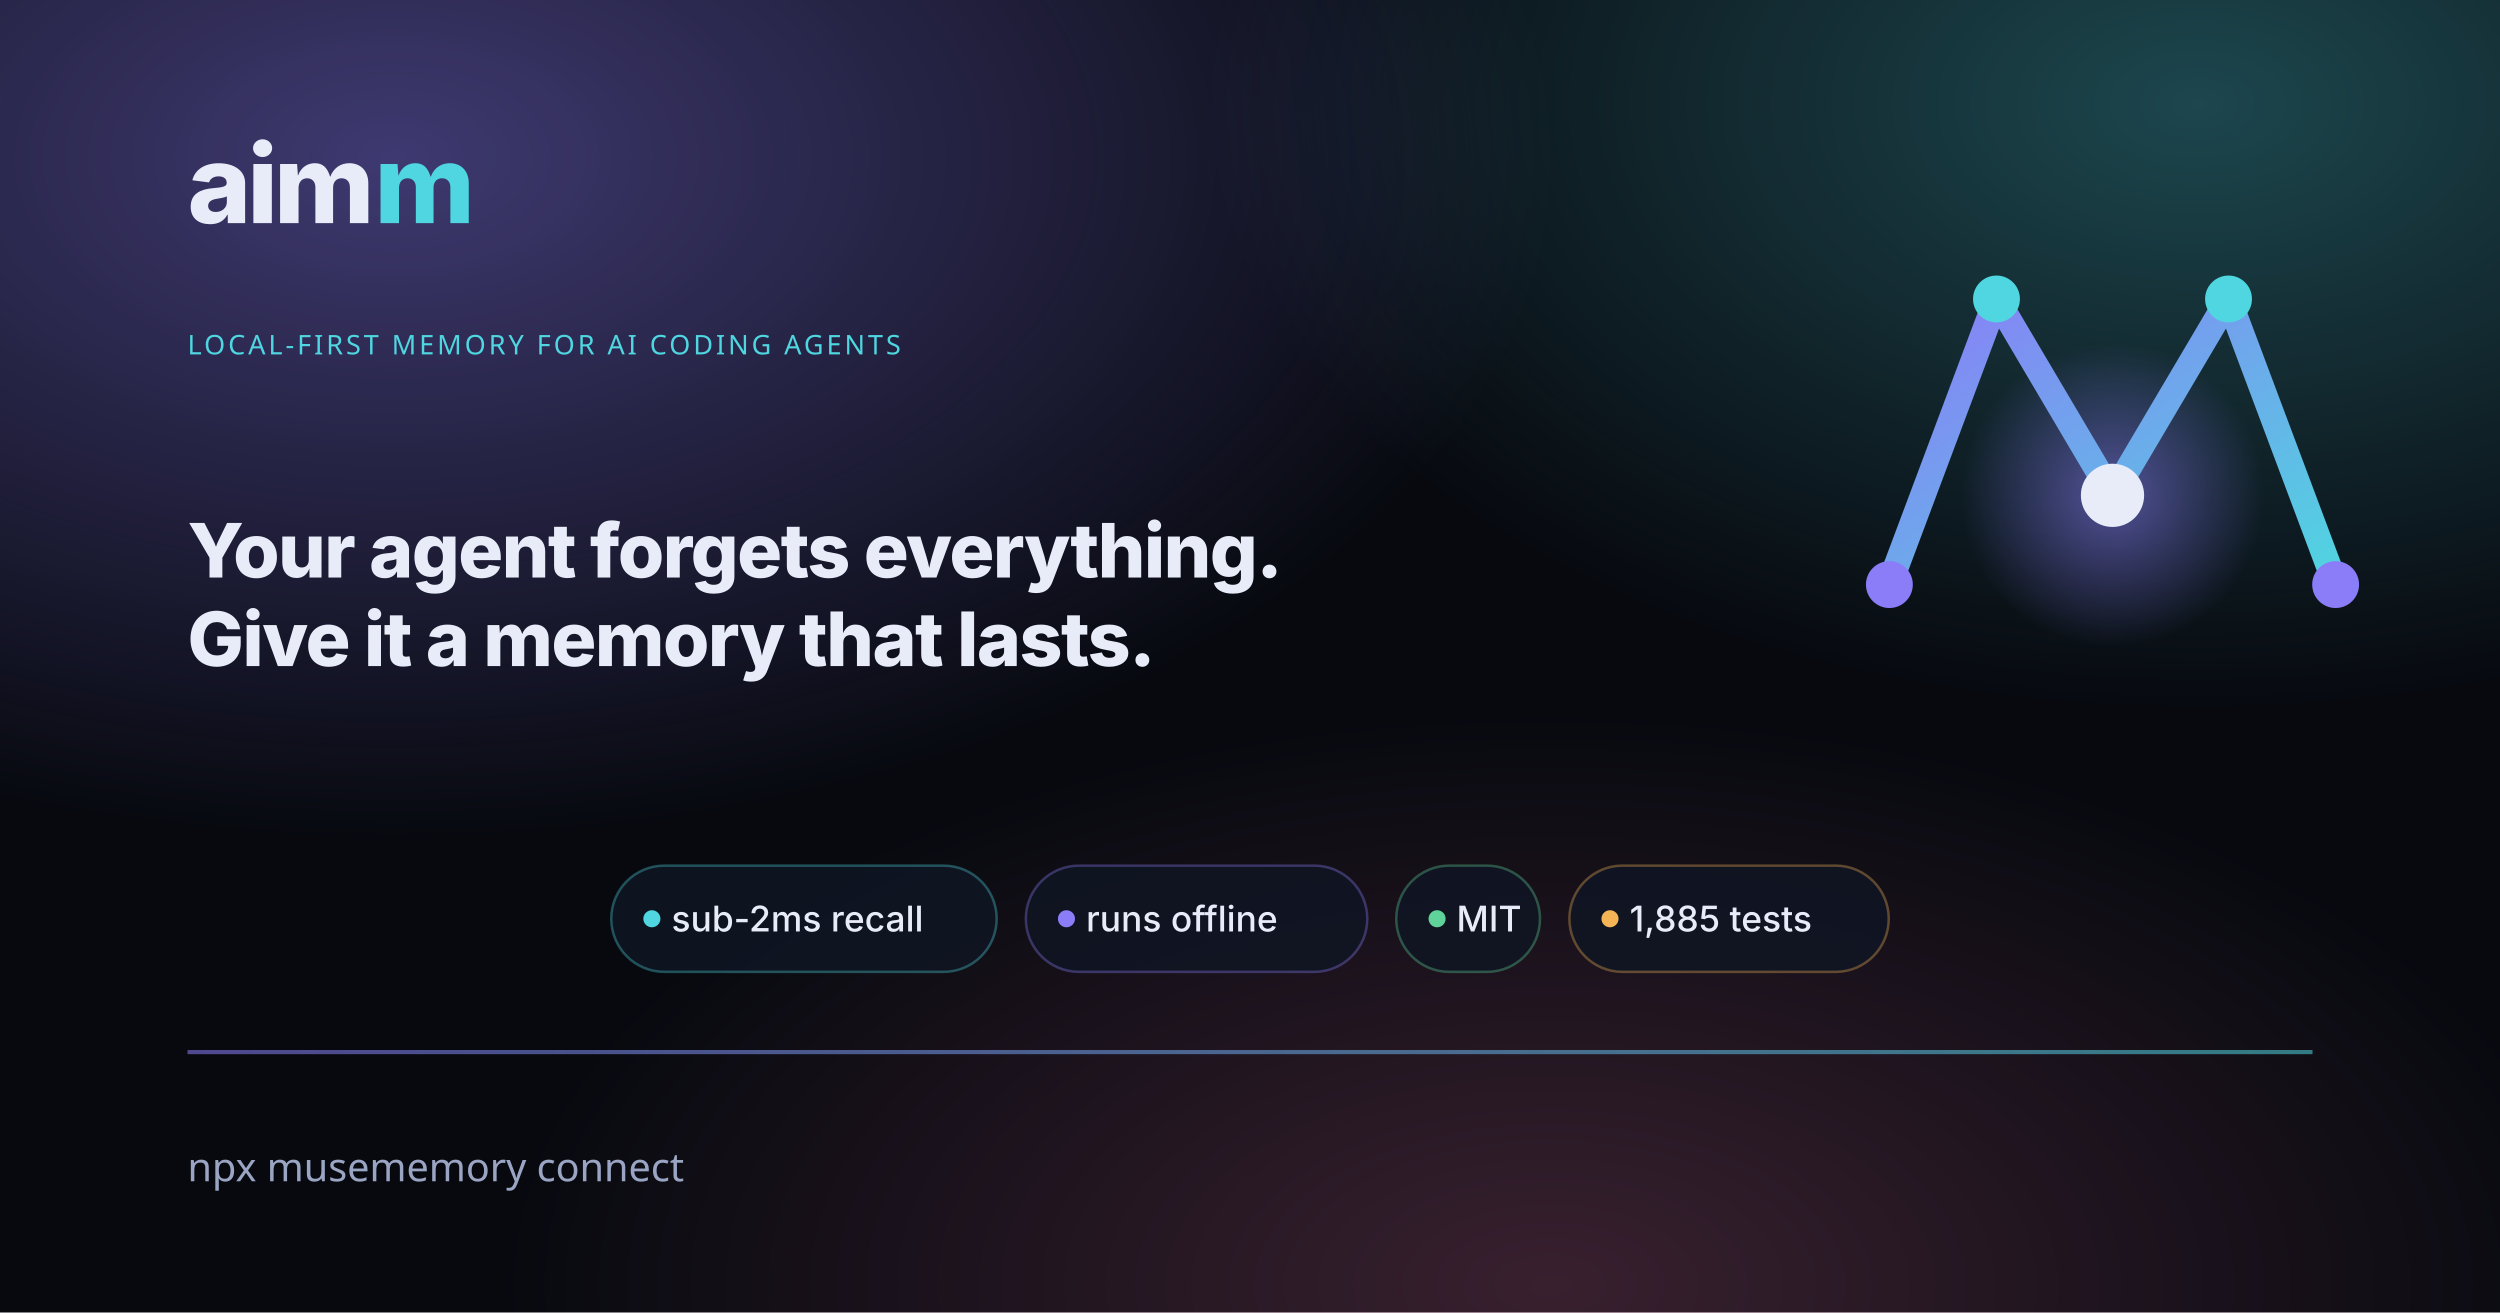
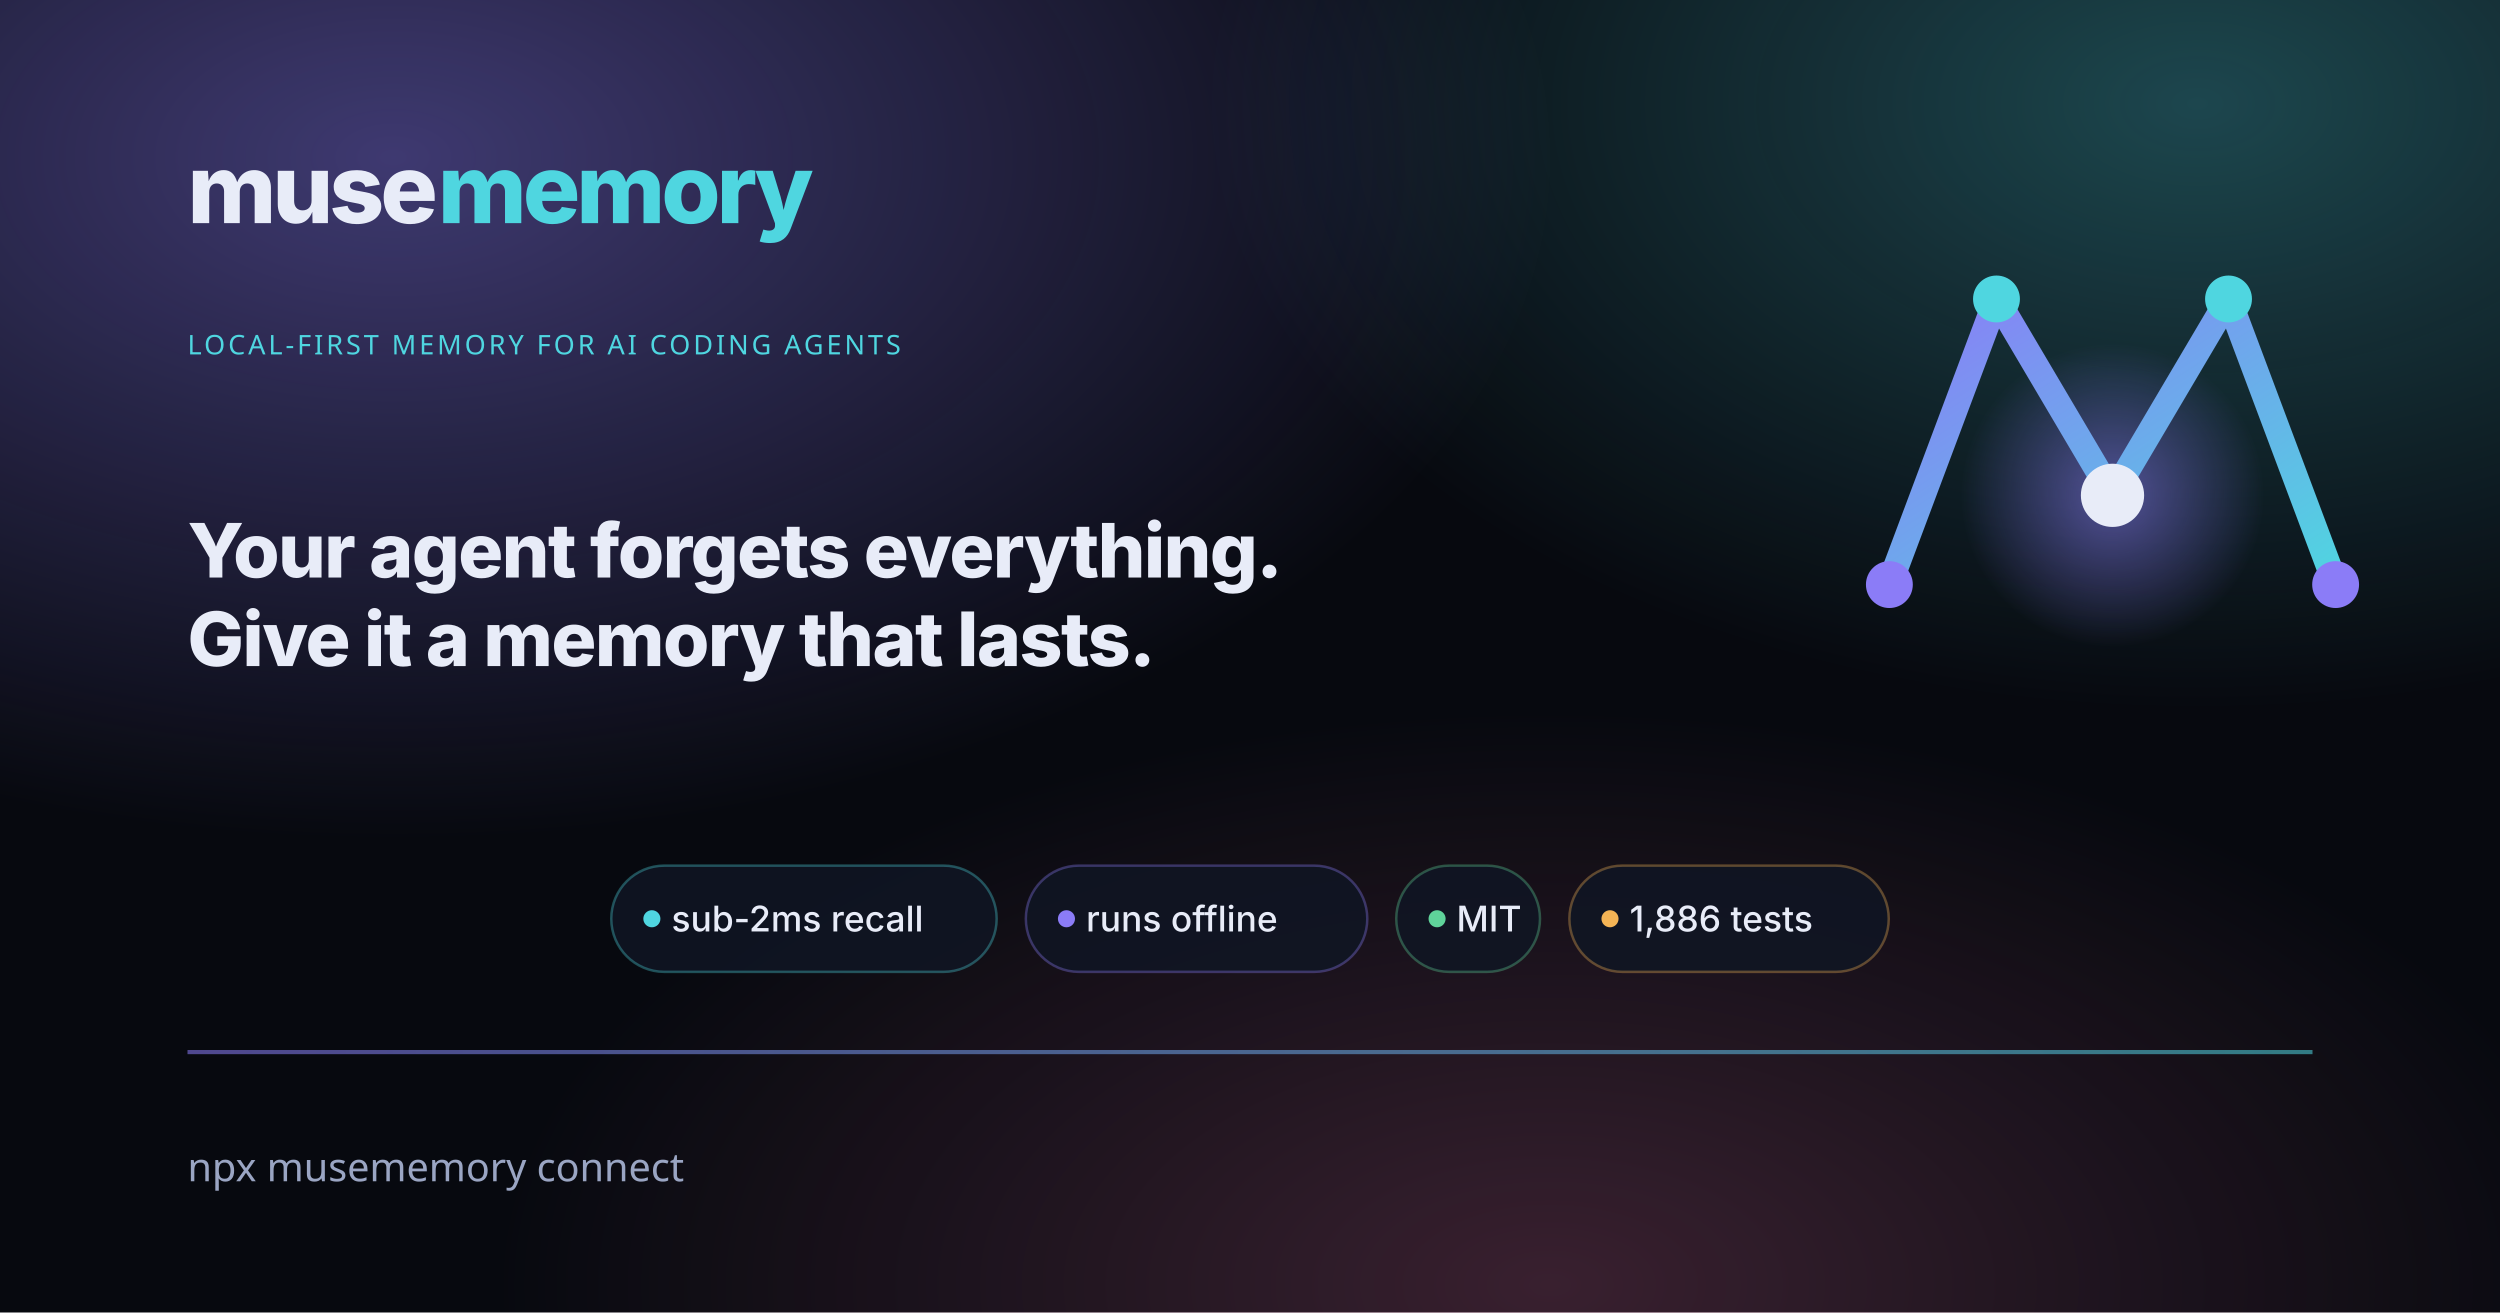
<svg xmlns="http://www.w3.org/2000/svg" width="1200" height="630" viewBox="0 0 1200 630">
  <defs>
    <linearGradient id="grad" x1="0" y1="0" x2="1" y2="1">
      <stop offset="0" stop-color="#8b7cf7" />
      <stop offset="1" stop-color="#4fd6e0" />
    </linearGradient>
    <linearGradient id="rule" x1="0" y1="0" x2="1" y2="0">
      <stop offset="0" stop-color="#8b7cf7" />
      <stop offset="1" stop-color="#4fd6e0" />
    </linearGradient>
    <radialGradient id="halo" cx="0.5" cy="0.5" r="0.5">
      <stop offset="0" stop-color="#8b7cf7" stop-opacity="0.55" />
      <stop offset="1" stop-color="#8b7cf7" stop-opacity="0" />
    </radialGradient>
    <radialGradient id="meshA" cx="0.5" cy="0.5" r="0.5">
      <stop offset="0" stop-color="#8b7cf7" stop-opacity="0.42" />
      <stop offset="1" stop-color="#8b7cf7" stop-opacity="0" />
    </radialGradient>
    <radialGradient id="meshB" cx="0.5" cy="0.5" r="0.5">
      <stop offset="0" stop-color="#4fd6e0" stop-opacity="0.30" />
      <stop offset="1" stop-color="#4fd6e0" stop-opacity="0" />
    </radialGradient>
    <radialGradient id="meshC" cx="0.5" cy="0.5" r="0.5">
      <stop offset="0" stop-color="#ff7db1" stop-opacity="0.20" />
      <stop offset="1" stop-color="#ff7db1" stop-opacity="0" />
    </radialGradient>
  </defs>
  <rect width="1200" height="630" fill="#07090f" />
  <g>
    <ellipse cx="192" cy="75.6" rx="552" ry="327.6" fill="url(#meshA)" />
    <ellipse cx="1056" cy="50.4" rx="480" ry="289.8" fill="url(#meshB)" />
    <ellipse cx="744" cy="617.4" rx="504" ry="277.2" fill="url(#meshC)" />
  </g>
-   <text x="90.0" y="107.1" font-family="Inter" font-size="52.0" font-weight="800" letter-spacing="-1.9" fill="#e8ecf8">aim<tspan fill="#4fd6e0">m</tspan>
+   <text x="90.0" y="107.1" font-family="Inter" font-size="46.0" font-weight="800" letter-spacing="-1.9" fill="#e8ecf8">muse<tspan fill="#4fd6e0">memory</tspan>
  </text>
  <text x="90.0" y="170.1" font-family="IBM Plex Mono" font-size="13.0" font-weight="500" letter-spacing="1.4" fill="#4fd6e0">LOCAL-FIRST MEMORY FOR AI CODING AGENTS</text>
  <text x="90.0" y="277.2" font-family="Inter" font-size="36.0" font-weight="800" letter-spacing="-0.72" fill="#e8ecf8">Your agent forgets everything.</text>
  <text x="90.0" y="319.7" font-family="Inter" font-size="36.0" font-weight="800" letter-spacing="-0.72" fill="#e8ecf8">Give it a memory that lasts.</text>
  <g>
    <rect x="293.4" y="415.5" width="185.0" height="51.0" rx="25.5" fill="#101624" fill-opacity="0.85" stroke="#4fd6e0" stroke-opacity="0.34" stroke-width="1.2" />
    <circle cx="312.9" cy="441.0" r="4.1" fill="#4fd6e0" />
    <text x="322.3" y="447.1" font-family="Inter" font-size="17" font-weight="500" fill="#e8ecf8">sub-2ms recall</text>
  </g>
  <g>
    <rect x="492.4" y="415.5" width="163.9" height="51.0" rx="25.5" fill="#101624" fill-opacity="0.85" stroke="#8b7cf7" stroke-opacity="0.34" stroke-width="1.2" />
    <circle cx="511.9" cy="441.0" r="4.1" fill="#8b7cf7" />
    <text x="521.3" y="447.1" font-family="Inter" font-size="17" font-weight="500" fill="#e8ecf8">runs offline</text>
  </g>
  <g>
    <rect x="670.2" y="415.5" width="69.0" height="51.0" rx="25.5" fill="#101624" fill-opacity="0.85" stroke="#5fd39a" stroke-opacity="0.34" stroke-width="1.2" />
    <circle cx="689.8" cy="441.0" r="4.1" fill="#5fd39a" />
    <text x="699.1" y="447.1" font-family="Inter" font-size="17" font-weight="500" fill="#e8ecf8">MIT</text>
  </g>
  <g>
    <rect x="753.3" y="415.5" width="153.3" height="51.0" rx="25.5" fill="#101624" fill-opacity="0.85" stroke="#f5b455" stroke-opacity="0.34" stroke-width="1.2" />
    <circle cx="772.8" cy="441.0" r="4.1" fill="#f5b455" />
-     <text x="782.2" y="447.1" font-family="Inter" font-size="17" font-weight="500" fill="#e8ecf8">1,885 tests</text>
+     <text x="782.2" y="447.1" font-family="Inter" font-size="17" font-weight="500" fill="#e8ecf8">1,886 tests</text>
  </g>
  <rect x="90.0" y="504.0" width="1020.0" height="2.0" fill="url(#rule)" opacity="0.55" />
  <text x="90.0" y="567.0" font-family="IBM Plex Mono" font-size="19.0" font-weight="500" fill="#9aa5c3">npx musememory connect</text>
  <circle cx="1014.00" cy="237.76" r="72.83" fill="url(#halo)" />
  <polyline points="906.90,280.60 958.31,143.51 1014.00,237.76 1069.69,143.51 1121.10,280.60" fill="none" stroke="url(#grad)" stroke-width="12.29" stroke-linecap="round" stroke-linejoin="round" />
  <circle cx="906.90" cy="280.60" r="11.25" fill="#8b7cf7" />
  <circle cx="958.31" cy="143.51" r="11.25" fill="#4fd6e0" />
  <circle cx="1069.69" cy="143.51" r="11.25" fill="#4fd6e0" />
  <circle cx="1121.10" cy="280.60" r="11.25" fill="#8b7cf7" />
  <circle cx="1014.00" cy="237.76" r="15.18" fill="#e8ecf8" />
</svg>
